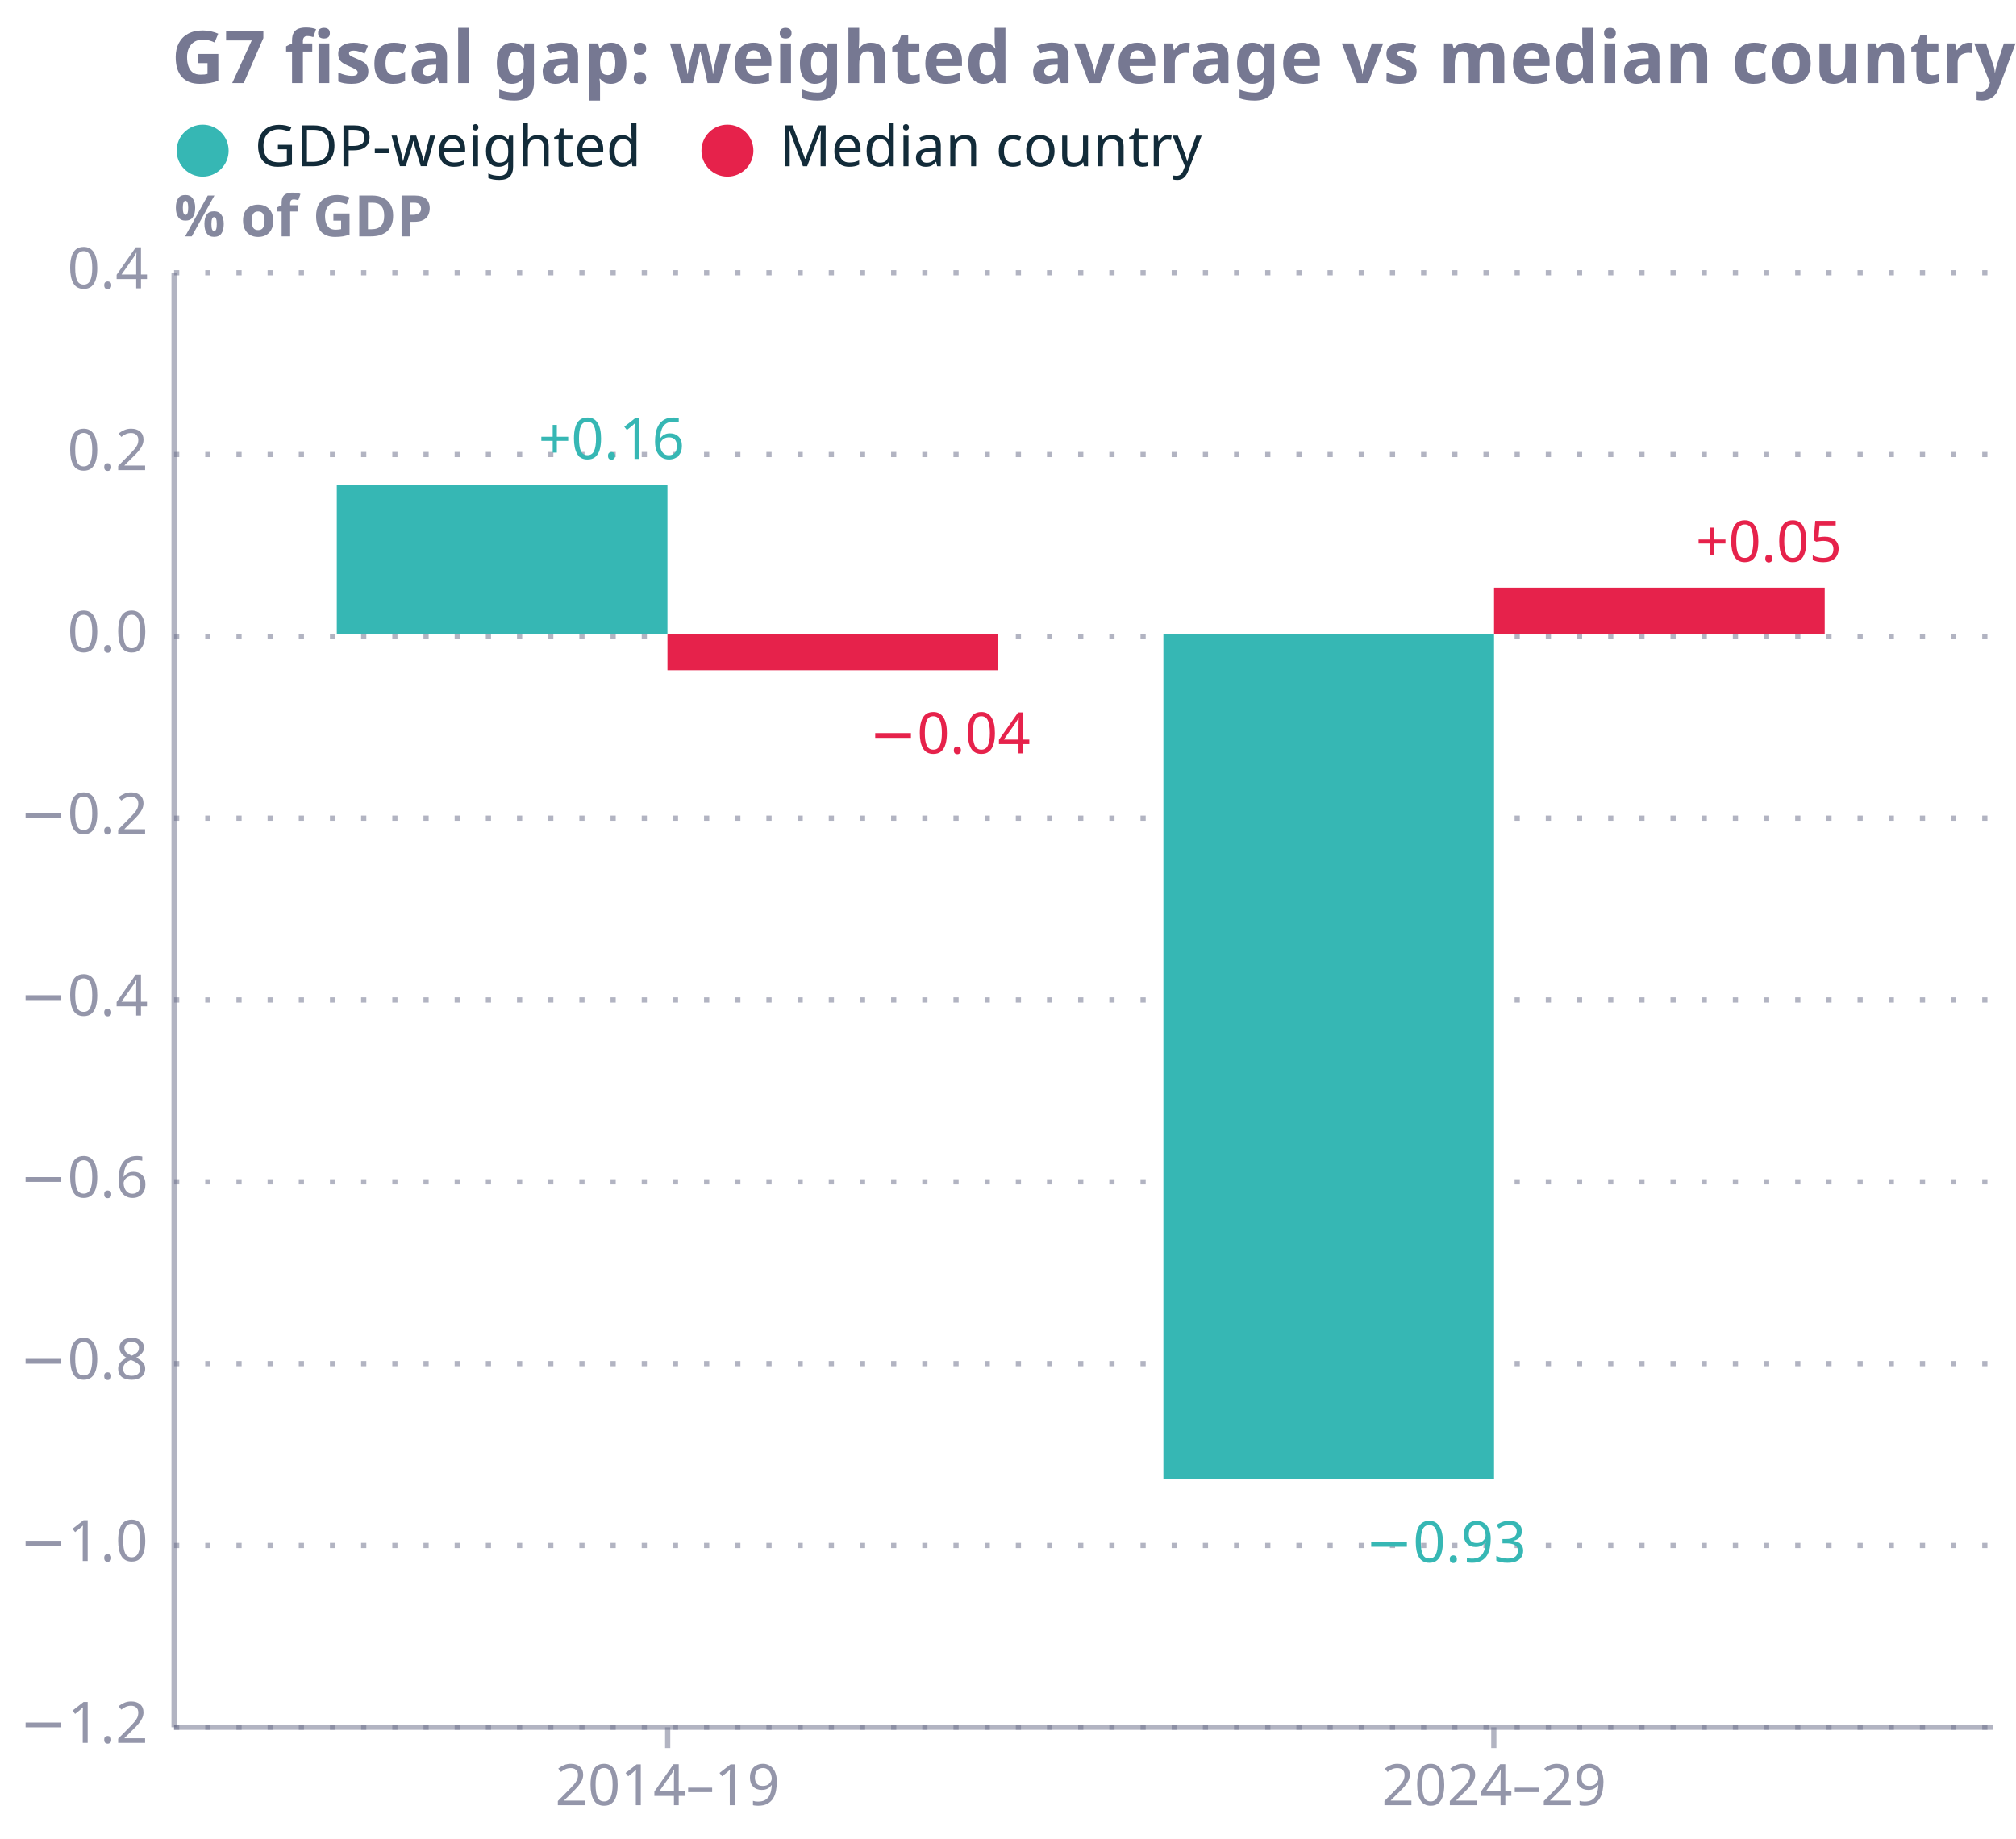
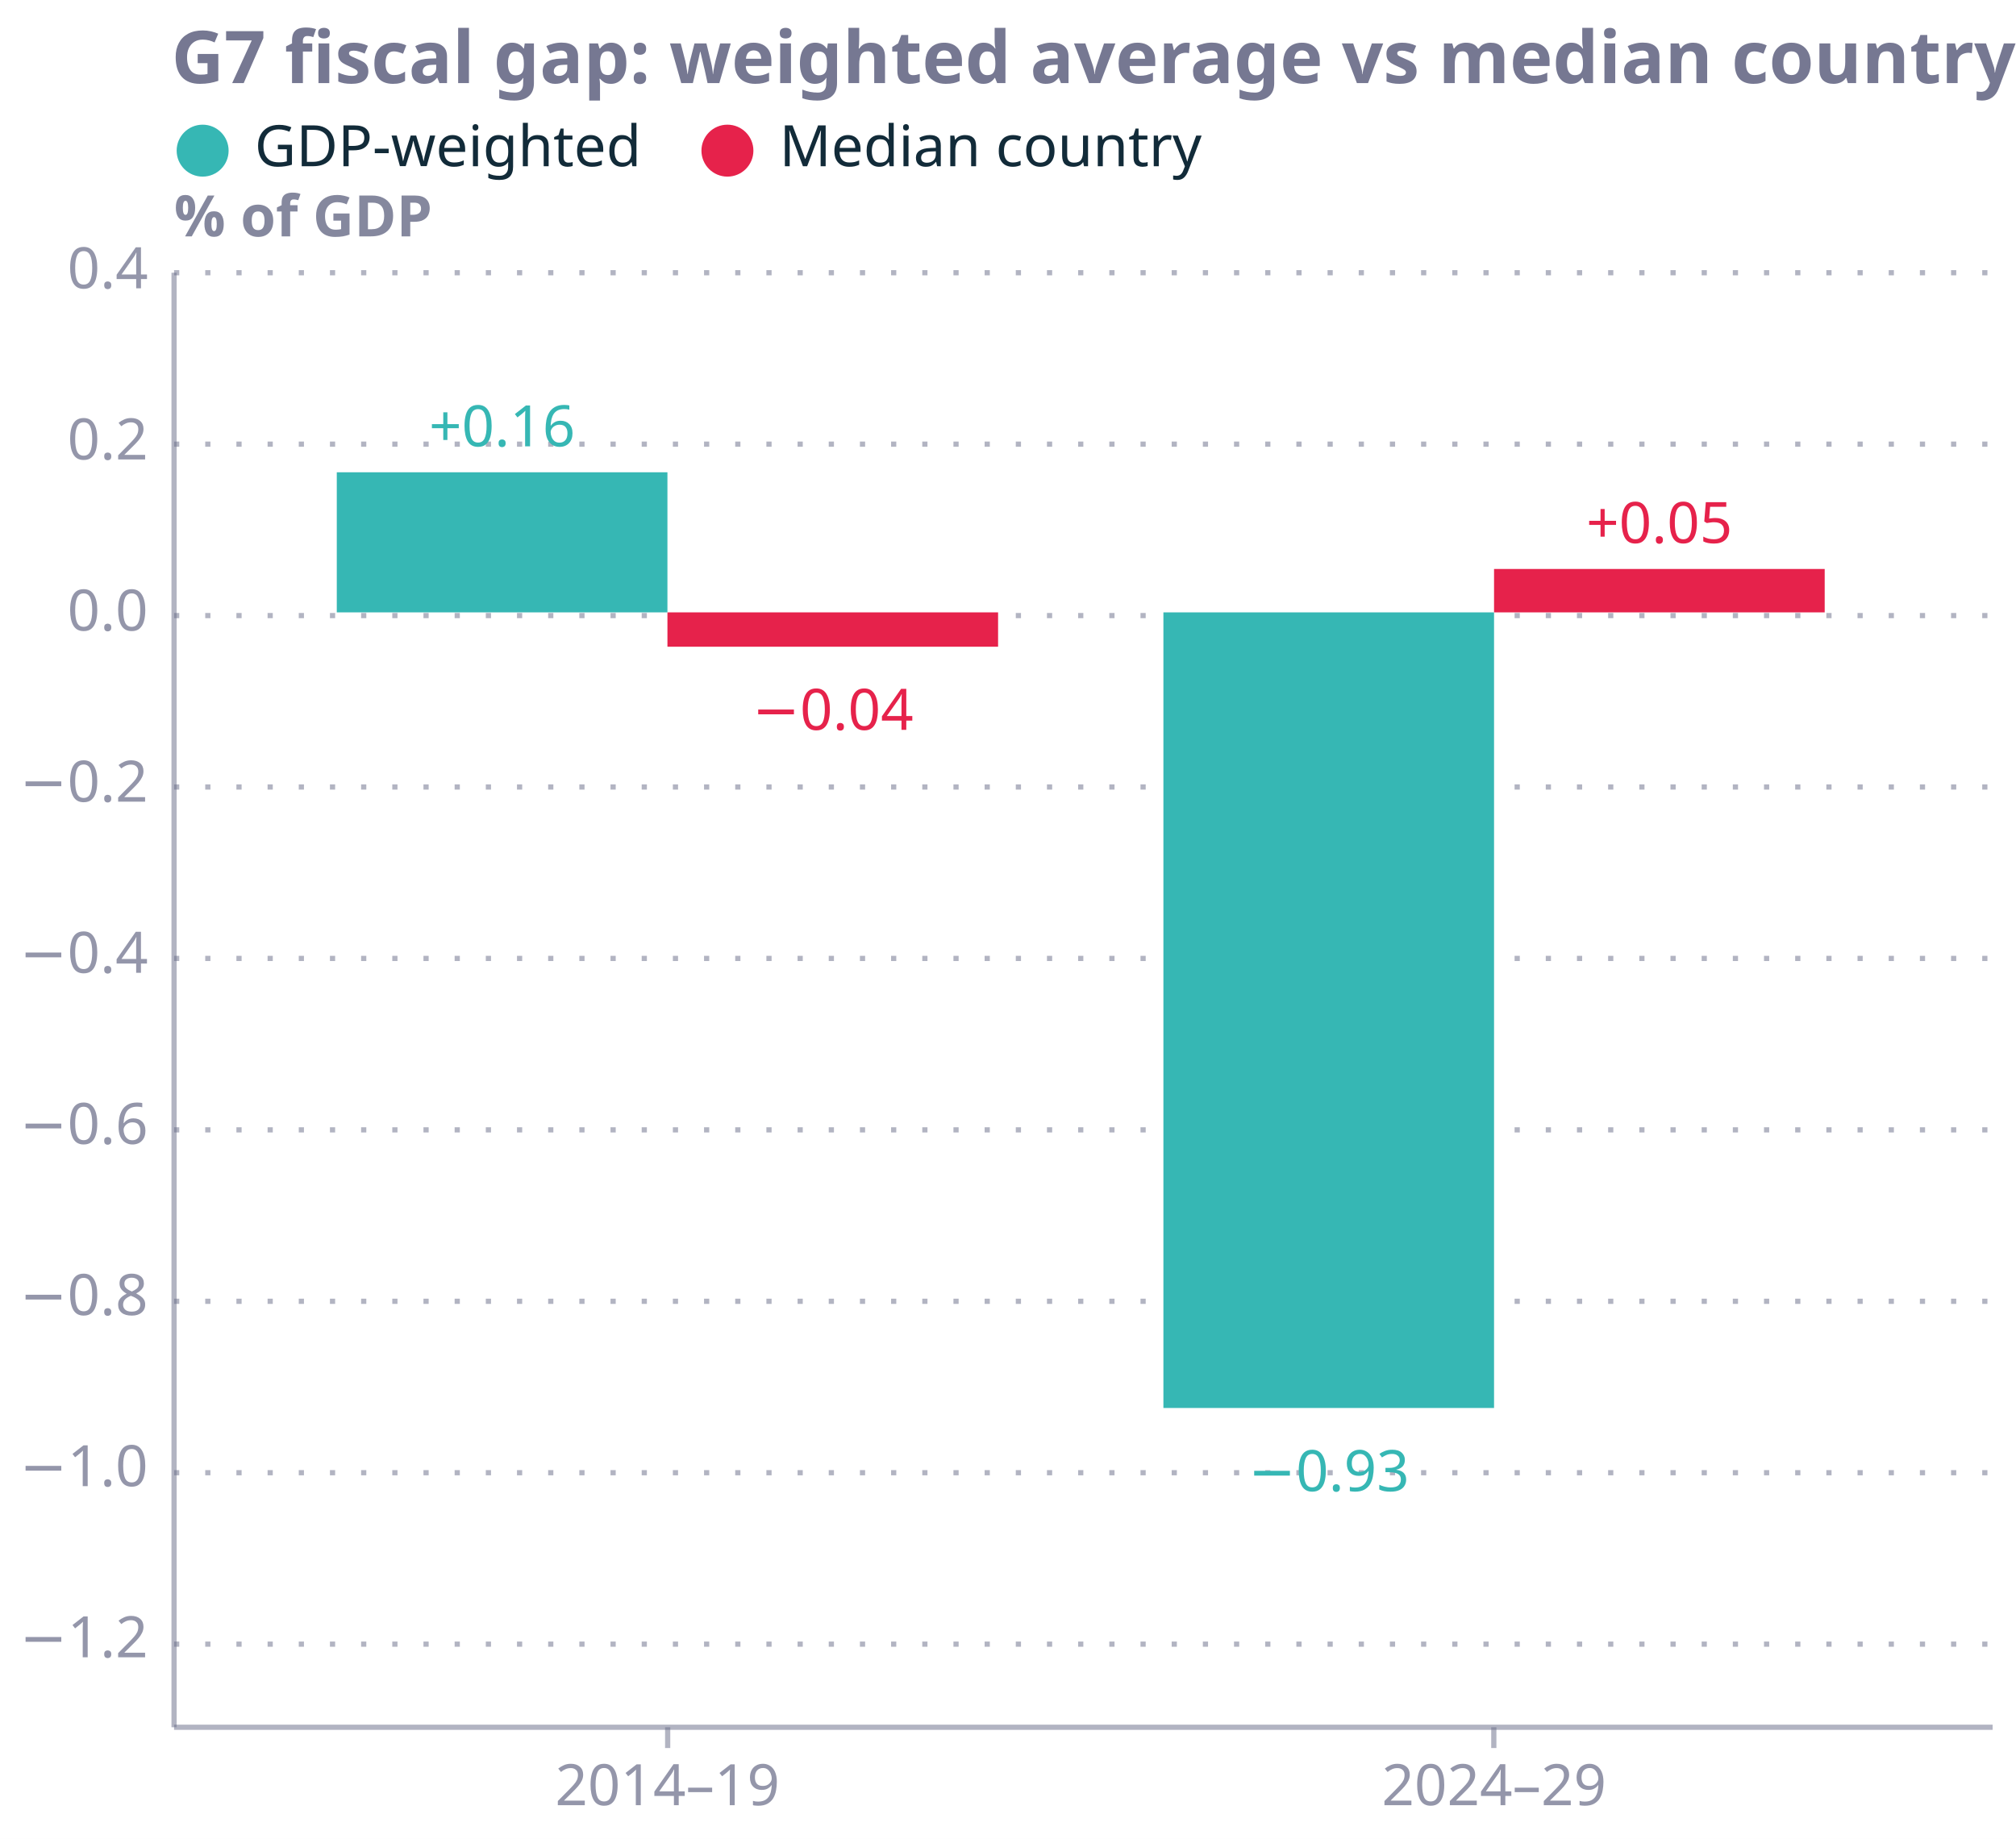
<svg xmlns="http://www.w3.org/2000/svg" version="1.1" class="marks" width="388" height="354" viewBox="0 0 388 354">
  <rect width="388" height="354" fill="white" />
  <g fill="none" stroke-miterlimit="10" transform="translate(33,52)">
    <g class="mark-group role-frame root" role="graphics-object" aria-roledescription="group mark container">
      <g transform="translate(0,0)">
        <path class="background" aria-hidden="true" d="M0,0h350v280h-350Z" />
        <g>
          <g class="mark-group role-axis" aria-hidden="true">
            <g transform="translate(0.5,0.5)">
              <path class="background" aria-hidden="true" d="M0,0h0v0h0Z" pointer-events="none" />
              <g>
                <g class="mark-rule role-axis-grid" pointer-events="none">
-                   <line transform="translate(0,280)" x2="350" y2="0" stroke="#676A86" stroke-opacity="0.5" stroke-width="1" stroke-dasharray="1,5" opacity="1" />
-                   <line transform="translate(0,245)" x2="350" y2="0" stroke="#676A86" stroke-opacity="0.5" stroke-width="1" stroke-dasharray="1,5" opacity="1" />
-                   <line transform="translate(0,210)" x2="350" y2="0" stroke="#676A86" stroke-opacity="0.5" stroke-width="1" stroke-dasharray="1,5" opacity="1" />
-                   <line transform="translate(0,175)" x2="350" y2="0" stroke="#676A86" stroke-opacity="0.5" stroke-width="1" stroke-dasharray="1,5" opacity="1" />
-                   <line transform="translate(0,140)" x2="350" y2="0" stroke="#676A86" stroke-opacity="0.5" stroke-width="1" stroke-dasharray="1,5" opacity="1" />
-                   <line transform="translate(0,105)" x2="350" y2="0" stroke="#676A86" stroke-opacity="0.5" stroke-width="1" stroke-dasharray="1,5" opacity="1" />
-                   <line transform="translate(0,70)" x2="350" y2="0" stroke="#676A86" stroke-opacity="0.5" stroke-width="1" stroke-dasharray="1,5" opacity="1" />
-                   <line transform="translate(0,35)" x2="350" y2="0" stroke="#676A86" stroke-opacity="0.5" stroke-width="1" stroke-dasharray="1,5" opacity="1" />
+                   <line transform="translate(0,264)" x2="350" y2="0" stroke="#676A86" stroke-opacity="0.5" stroke-width="1" stroke-dasharray="1,5" opacity="1" />
+                   <line transform="translate(0,231)" x2="350" y2="0" stroke="#676A86" stroke-opacity="0.5" stroke-width="1" stroke-dasharray="1,5" opacity="1" />
+                   <line transform="translate(0,198)" x2="350" y2="0" stroke="#676A86" stroke-opacity="0.5" stroke-width="1" stroke-dasharray="1,5" opacity="1" />
+                   <line transform="translate(0,165)" x2="350" y2="0" stroke="#676A86" stroke-opacity="0.5" stroke-width="1" stroke-dasharray="1,5" opacity="1" />
+                   <line transform="translate(0,132)" x2="350" y2="0" stroke="#676A86" stroke-opacity="0.5" stroke-width="1" stroke-dasharray="1,5" opacity="1" />
+                   <line transform="translate(0,99)" x2="350" y2="0" stroke="#676A86" stroke-opacity="0.5" stroke-width="1" stroke-dasharray="1,5" opacity="1" />
+                   <line transform="translate(0,66)" x2="350" y2="0" stroke="#676A86" stroke-opacity="0.5" stroke-width="1" stroke-dasharray="1,5" opacity="1" />
+                   <line transform="translate(0,33)" x2="350" y2="0" stroke="#676A86" stroke-opacity="0.5" stroke-width="1" stroke-dasharray="1,5" opacity="1" />
                  <line transform="translate(0,0)" x2="350" y2="0" stroke="#676A86" stroke-opacity="0.5" stroke-width="1" stroke-dasharray="1,5" opacity="1" />
                </g>
              </g>
              <path class="foreground" aria-hidden="true" d="" pointer-events="none" display="none" />
            </g>
          </g>
          <g class="mark-group role-axis" role="graphics-symbol" aria-roledescription="axis" aria-label="X-axis for a discrete scale with 2 values: 2014–19, 2024–29">
            <g transform="translate(0.5,280.5)">
              <path class="background" aria-hidden="true" d="M0,0h0v0h0Z" pointer-events="none" />
              <g>
                <g class="mark-rule role-axis-tick" pointer-events="none">
                  <line transform="translate(95,0)" x2="0" y2="4" stroke="#676A86" stroke-opacity="0.5" stroke-width="1" opacity="1" />
                  <line transform="translate(254,0)" x2="0" y2="4" stroke="#676A86" stroke-opacity="0.5" stroke-width="1" opacity="1" />
                </g>
                <g class="mark-text role-axis-label" pointer-events="none">
                  <text text-anchor="middle" transform="translate(94.95455,15)" font-family="Circular Std" font-size="11px" fill="#676A86" fill-opacity="0.7" opacity="1">2014–19</text>
                  <text text-anchor="middle" transform="translate(254.0455,15)" font-family="Circular Std" font-size="11px" fill="#676A86" fill-opacity="0.7" opacity="1">2024–29</text>
                </g>
                <g class="mark-rule role-axis-domain" pointer-events="none">
                  <line transform="translate(0,0)" x2="350" y2="0" stroke="#676A86" stroke-opacity="0.5" stroke-width="1" opacity="1" />
                </g>
              </g>
              <path class="foreground" aria-hidden="true" d="" pointer-events="none" display="none" />
            </g>
          </g>
-           <g class="mark-group role-axis" role="graphics-symbol" aria-roledescription="axis" aria-label="Y-axis titled '% of GDP' for a linear scale with values from −1.2 to 0.4">
+           <g class="mark-group role-axis" role="graphics-symbol" aria-roledescription="axis" aria-label="Y-axis titled '% of GDP' for a linear scale with values from −1.3 to 0.4">
            <g transform="translate(0.5,0.5)">
              <path class="background" aria-hidden="true" d="M0,0h0v0h0Z" pointer-events="none" />
              <g>
                <g class="mark-text role-axis-label" pointer-events="none">
-                   <text text-anchor="end" transform="translate(-5,283)" font-family="Circular Std" font-size="11px" fill="#676A86" fill-opacity="0.7" opacity="1">−1.2</text>
-                   <text text-anchor="end" transform="translate(-5,248)" font-family="Circular Std" font-size="11px" fill="#676A86" fill-opacity="0.7" opacity="1">−1.0</text>
-                   <text text-anchor="end" transform="translate(-5,213)" font-family="Circular Std" font-size="11px" fill="#676A86" fill-opacity="0.7" opacity="1">−0.8</text>
-                   <text text-anchor="end" transform="translate(-5,178)" font-family="Circular Std" font-size="11px" fill="#676A86" fill-opacity="0.7" opacity="1">−0.6</text>
-                   <text text-anchor="end" transform="translate(-5,143)" font-family="Circular Std" font-size="11px" fill="#676A86" fill-opacity="0.7" opacity="1">−0.4</text>
-                   <text text-anchor="end" transform="translate(-5,108)" font-family="Circular Std" font-size="11px" fill="#676A86" fill-opacity="0.7" opacity="1">−0.2</text>
-                   <text text-anchor="end" transform="translate(-5,73)" font-family="Circular Std" font-size="11px" fill="#676A86" fill-opacity="0.7" opacity="1">0.0</text>
-                   <text text-anchor="end" transform="translate(-5,38)" font-family="Circular Std" font-size="11px" fill="#676A86" fill-opacity="0.7" opacity="1">0.2</text>
+                   <text text-anchor="end" transform="translate(-5,266.5294)" font-family="Circular Std" font-size="11px" fill="#676A86" fill-opacity="0.7" opacity="1">−1.2</text>
+                   <text text-anchor="end" transform="translate(-5,233.5882)" font-family="Circular Std" font-size="11px" fill="#676A86" fill-opacity="0.7" opacity="1">−1.0</text>
+                   <text text-anchor="end" transform="translate(-5,200.6471)" font-family="Circular Std" font-size="11px" fill="#676A86" fill-opacity="0.7" opacity="1">−0.8</text>
+                   <text text-anchor="end" transform="translate(-5,167.7059)" font-family="Circular Std" font-size="11px" fill="#676A86" fill-opacity="0.7" opacity="1">−0.6</text>
+                   <text text-anchor="end" transform="translate(-5,134.7647)" font-family="Circular Std" font-size="11px" fill="#676A86" fill-opacity="0.7" opacity="1">−0.4</text>
+                   <text text-anchor="end" transform="translate(-5,101.8235)" font-family="Circular Std" font-size="11px" fill="#676A86" fill-opacity="0.7" opacity="1">−0.2</text>
+                   <text text-anchor="end" transform="translate(-5,68.88235)" font-family="Circular Std" font-size="11px" fill="#676A86" fill-opacity="0.7" opacity="1">0.0</text>
+                   <text text-anchor="end" transform="translate(-5,35.94118)" font-family="Circular Std" font-size="11px" fill="#676A86" fill-opacity="0.7" opacity="1">0.2</text>
                  <text text-anchor="end" transform="translate(-5,3)" font-family="Circular Std" font-size="11px" fill="#676A86" fill-opacity="0.7" opacity="1">0.4</text>
                </g>
                <g class="mark-rule role-axis-domain" pointer-events="none">
                  <line transform="translate(0,280)" x2="0" y2="-280" stroke="#676A86" stroke-opacity="0.5" stroke-width="1" opacity="1" />
                </g>
                <g class="mark-text role-axis-title" pointer-events="none">
                  <text text-anchor="start" transform="translate(0,-7)" font-family="Circular Std" font-size="11px" font-weight="bold" fill="#676A86" fill-opacity="0.8" opacity="1">% of GDP</text>
                </g>
              </g>
              <path class="foreground" aria-hidden="true" d="" pointer-events="none" display="none" />
            </g>
          </g>
          <g class="mark-rect role-mark layer_0_marks" role="graphics-object" aria-roledescription="rect mark container">
-             <path aria-label="period: 2014–19; % of GDP: 0.163729168067; measure: GDP-weighted" role="graphics-symbol" aria-roledescription="bar" d="M31.818,41.347h63.636v28.653h-63.636Z" fill="#36B7B4" />
-             <path aria-label="period: 2014–19; % of GDP: −0.0401423755449; measure: Median country" role="graphics-symbol" aria-roledescription="bar" d="M95.455,70h63.636v7.025h-63.636Z" fill="#E6224B" />
-             <path aria-label="period: 2024–29; % of GDP: −0.929890718972; measure: GDP-weighted" role="graphics-symbol" aria-roledescription="bar" d="M190.909,70h63.636v162.731h-63.636Z" fill="#36B7B4" />
-             <path aria-label="period: 2024–29; % of GDP: 0.0507189127758; measure: Median country" role="graphics-symbol" aria-roledescription="bar" d="M254.545,61.124h63.636v8.876h-63.636Z" fill="#E6224B" />
+             <path aria-label="period: 2014–19; % of GDP: 0.163729168067; measure: GDP-weighted" role="graphics-symbol" aria-roledescription="bar" d="M31.818,38.915h63.636v26.967h-63.636Z" fill="#36B7B4" />
+             <path aria-label="period: 2014–19; % of GDP: −0.0401423755449; measure: Median country" role="graphics-symbol" aria-roledescription="bar" d="M95.455,65.882h63.636v6.612h-63.636Z" fill="#E6224B" />
+             <path aria-label="period: 2024–29; % of GDP: −0.929890718972; measure: GDP-weighted" role="graphics-symbol" aria-roledescription="bar" d="M190.909,65.882h63.636v153.158h-63.636Z" fill="#36B7B4" />
+             <path aria-label="period: 2024–29; % of GDP: 0.0507189127758; measure: Median country" role="graphics-symbol" aria-roledescription="bar" d="M254.545,57.529h63.636v8.354h-63.636Z" fill="#E6224B" />
          </g>
          <g class="mark-text role-mark layer_1_marks" role="graphics-object" aria-roledescription="text mark container">
-             <text aria-label="period: 2014–19; % of GDP: 0.163729168067; measure: GDP-weighted; gap: +0.16" role="graphics-symbol" aria-roledescription="text mark" text-anchor="start" transform="translate(70.63636,36.3474)" font-family="Circular Std" font-size="11px" fill="#36B7B4">+0.16</text>
-             <text aria-label="period: 2024–29; % of GDP: 0.0507189127758; measure: Median country; gap: +0.05" role="graphics-symbol" aria-roledescription="text mark" text-anchor="start" transform="translate(293.3636,56.12419)" font-family="Circular Std" font-size="11px" fill="#E6224B">+0.05</text>
+             <text aria-label="period: 2014–19; % of GDP: 0.163729168067; measure: GDP-weighted; gap: +0.16" role="graphics-symbol" aria-roledescription="text mark" text-anchor="middle" transform="translate(63.63636,33.9152)" font-family="Circular Std" font-size="11px" fill="#36B7B4">+0.16</text>
+             <text aria-label="period: 2024–29; % of GDP: 0.0507189127758; measure: Median country; gap: +0.05" role="graphics-symbol" aria-roledescription="text mark" text-anchor="middle" transform="translate(286.3636,52.52865)" font-family="Circular Std" font-size="11px" fill="#E6224B">+0.05</text>
          </g>
          <g class="mark-text role-mark layer_2_marks" role="graphics-object" aria-roledescription="text mark container">
-             <text aria-label="period: 2014–19; % of GDP: −0.0401423755449; measure: Median country; gap: −0.04" role="graphics-symbol" aria-roledescription="text mark" text-anchor="start" transform="translate(134.2727,93.02492)" font-family="Circular Std" font-size="11px" fill="#E6224B">−0.04</text>
-             <text aria-label="period: 2024–29; % of GDP: −0.929890718972; measure: GDP-weighted; gap: −0.93" role="graphics-symbol" aria-roledescription="text mark" text-anchor="start" transform="translate(229.7273,248.7309)" font-family="Circular Std" font-size="11px" fill="#36B7B4">−0.93</text>
+             <text aria-label="period: 2014–19; % of GDP: −0.0401423755449; measure: Median country; gap: −0.04" role="graphics-symbol" aria-roledescription="text mark" text-anchor="middle" transform="translate(127.2727,88.49404)" font-family="Circular Std" font-size="11px" fill="#E6224B">−0.04</text>
+             <text aria-label="period: 2024–29; % of GDP: −0.929890718972; measure: GDP-weighted; gap: −0.93" role="graphics-symbol" aria-roledescription="text mark" text-anchor="middle" transform="translate(222.7273,235.0408)" font-family="Circular Std" font-size="11px" fill="#36B7B4">−0.93</text>
          </g>
          <g class="mark-group role-legend" role="graphics-symbol" aria-roledescription="legend" aria-label="Symbol legend for fill color with 2 values: GDP-weighted, Median country">
            <g transform="translate(0,-29)">
              <path class="background" aria-hidden="true" d="M0,0h198v11h-198Z" pointer-events="none" />
              <g>
                <g class="mark-group role-legend-entry">
                  <g transform="translate(0,0)">
                    <path class="background" aria-hidden="true" d="M0,0h0v0h0Z" pointer-events="none" />
                    <g>
                      <g class="mark-group role-scope" role="graphics-object" aria-roledescription="group mark container">
                        <g transform="translate(0,0)">
                          <path class="background" aria-hidden="true" d="M0,0h90.173v11h-90.173Z" pointer-events="none" opacity="1" />
                          <g>
                            <g class="mark-symbol role-legend-symbol" pointer-events="none">
                              <path transform="translate(6,6)" d="M5,0A5,5,0,1,1,-5,0A5,5,0,1,1,5,0" fill="#36B7B4" stroke-width="1.5" opacity="1" />
                            </g>
                            <g class="mark-text role-legend-label" pointer-events="none">
                              <text text-anchor="start" transform="translate(16,9)" font-family="Circular Std" font-size="11px" fill="#122b39" opacity="1">GDP-weighted</text>
                            </g>
                          </g>
                          <path class="foreground" aria-hidden="true" d="" pointer-events="none" display="none" />
                        </g>
                        <g transform="translate(101,0)">
                          <path class="background" aria-hidden="true" d="M0,0h96.091v11h-96.091Z" pointer-events="none" opacity="1" />
                          <g>
                            <g class="mark-symbol role-legend-symbol" pointer-events="none">
                              <path transform="translate(6,6)" d="M5,0A5,5,0,1,1,-5,0A5,5,0,1,1,5,0" fill="#E6224B" stroke-width="1.5" opacity="1" />
                            </g>
                            <g class="mark-text role-legend-label" pointer-events="none">
                              <text text-anchor="start" transform="translate(16,9)" font-family="Circular Std" font-size="11px" fill="#122b39" opacity="1">Median country</text>
                            </g>
                          </g>
                          <path class="foreground" aria-hidden="true" d="" pointer-events="none" display="none" />
                        </g>
                      </g>
                    </g>
                    <path class="foreground" aria-hidden="true" d="" pointer-events="none" display="none" />
                  </g>
                </g>
              </g>
              <path class="foreground" aria-hidden="true" d="" pointer-events="none" display="none" />
            </g>
          </g>
          <g class="mark-group role-title">
            <g transform="translate(0,-47)">
              <path class="background" aria-hidden="true" d="M0,0h0v0h0Z" pointer-events="none" />
              <g>
                <g class="mark-text role-title-text" role="graphics-symbol" aria-roledescription="title" aria-label="Title text 'G7 fiscal gap: weighted average vs median country'" pointer-events="none">
                  <text text-anchor="start" transform="translate(0,11)" font-family="Circular Std" font-size="14px" font-weight="bold" fill="#676A86E6" opacity="1">G7 fiscal gap: weighted average vs median country</text>
                </g>
              </g>
              <path class="foreground" aria-hidden="true" d="" pointer-events="none" display="none" />
            </g>
          </g>
        </g>
        <path class="foreground" aria-hidden="true" d="" display="none" />
      </g>
    </g>
  </g>
</svg>
